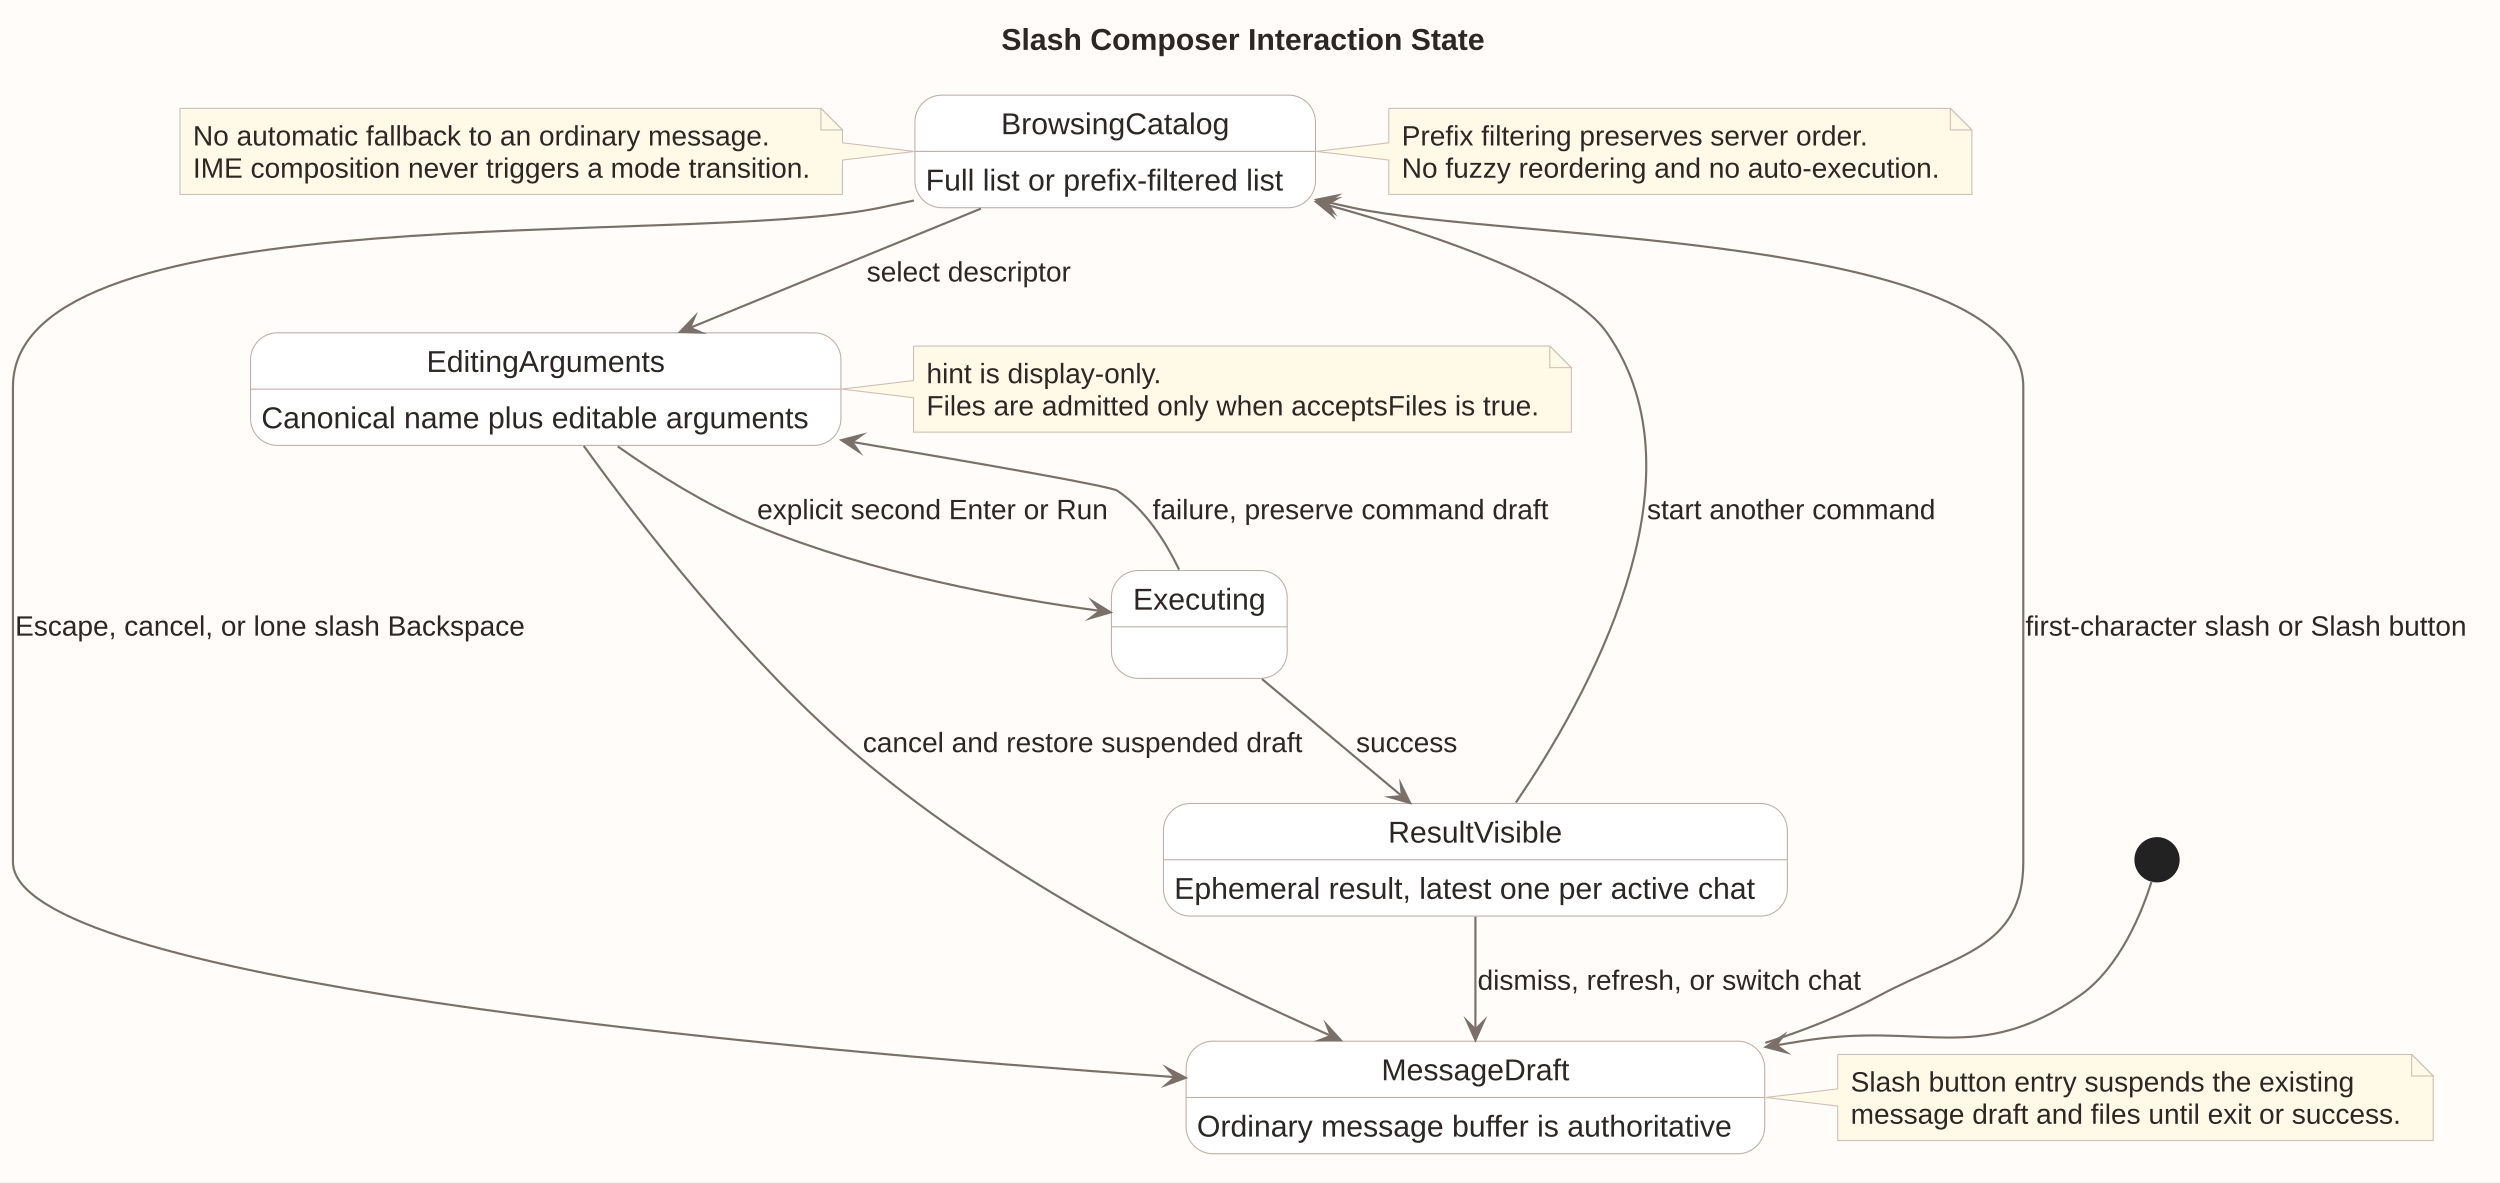
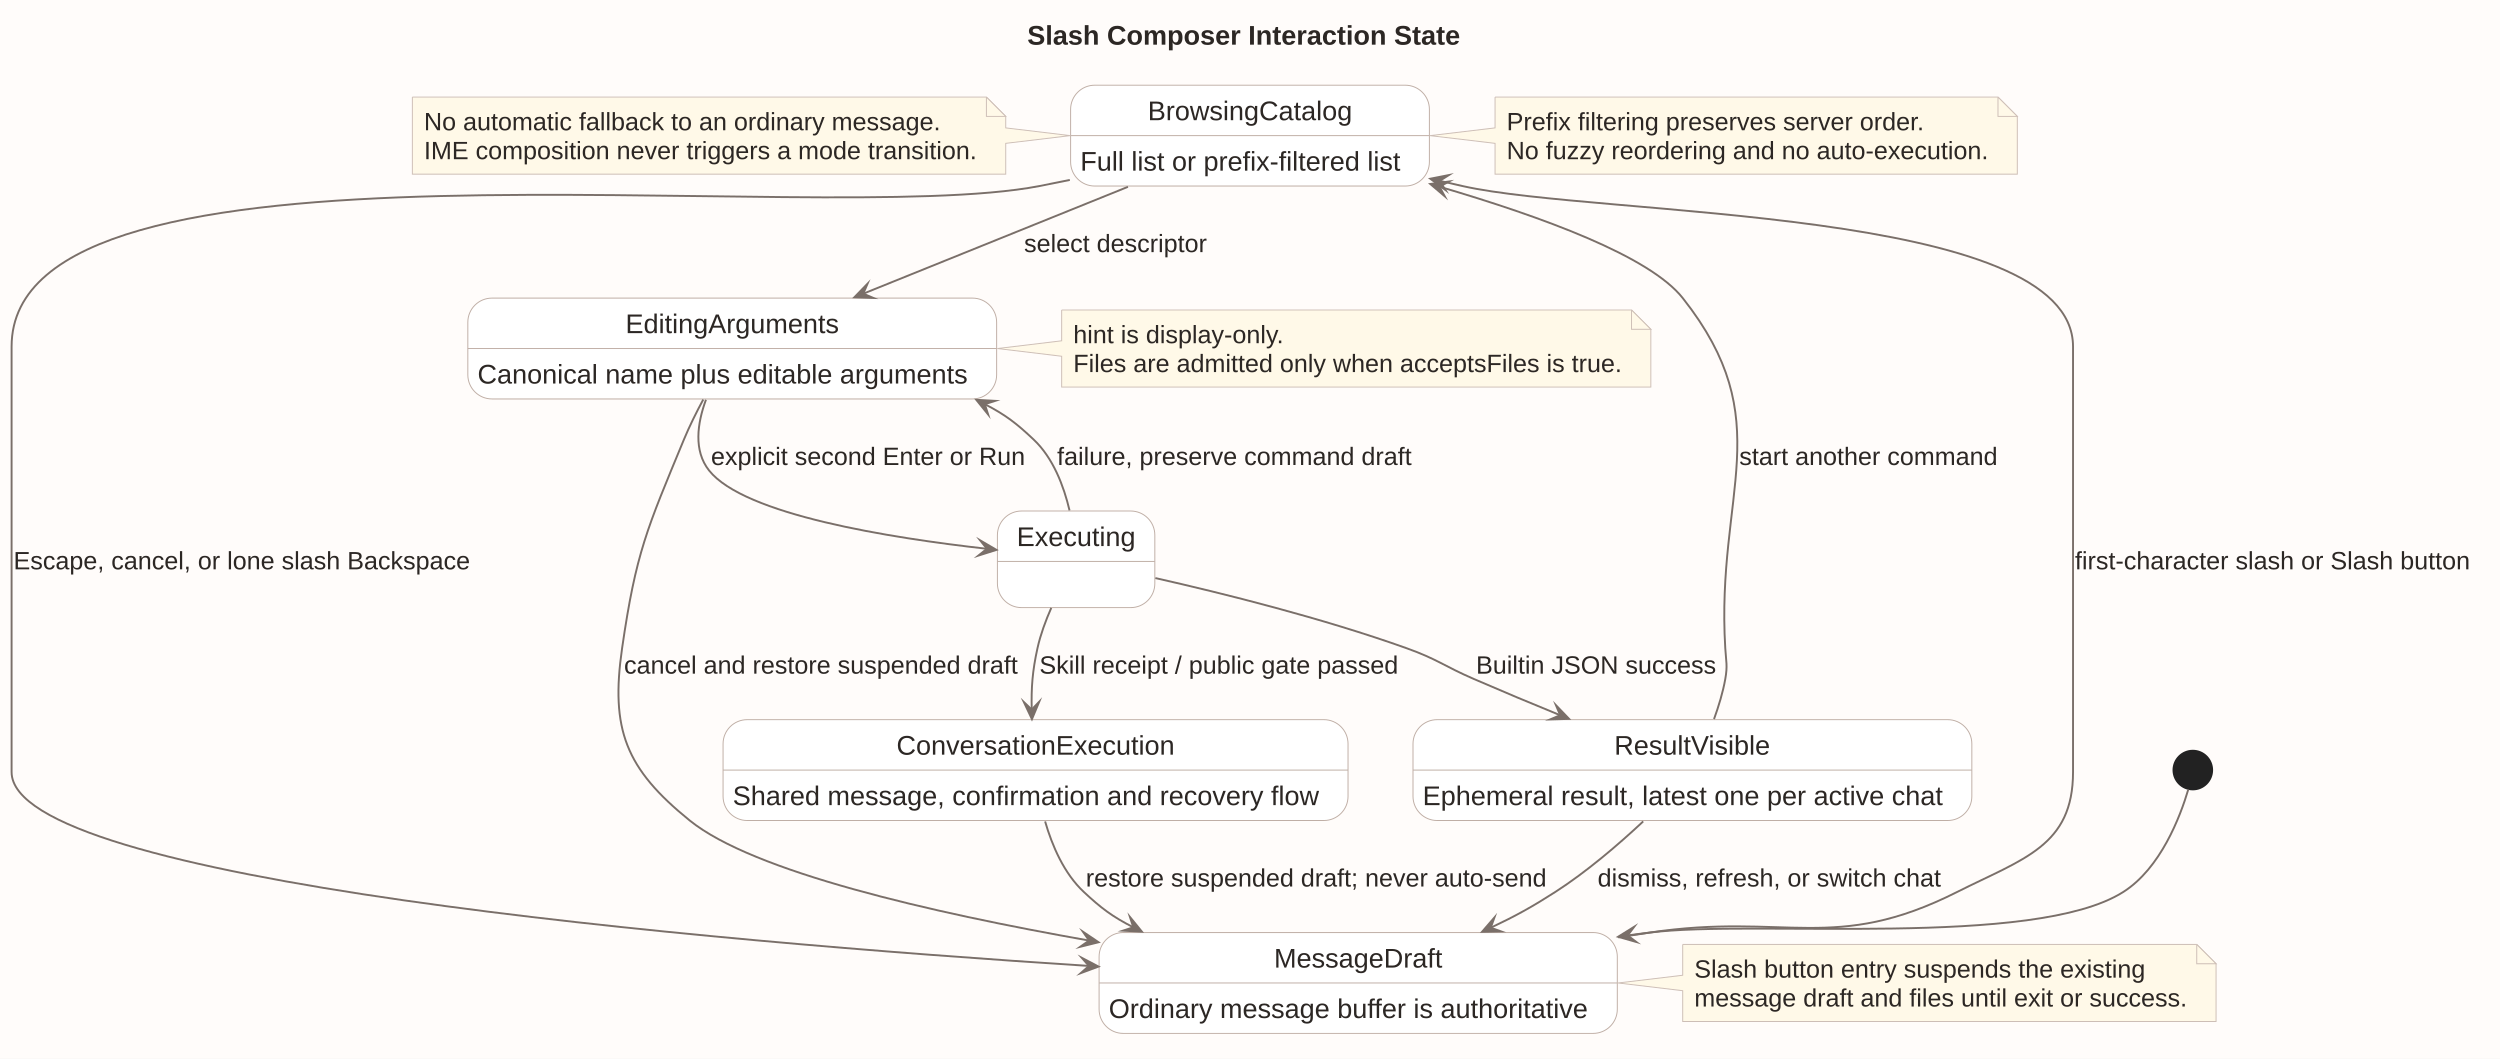
- <svg xmlns="http://www.w3.org/2000/svg" contentStyleType="text/css" data-diagram-type="STATE" height="548px" preserveAspectRatio="none" style="width:1159px;height:548px;background:#FFFCFA;" version="1.1" viewBox="0 0 1159 548" width="1159px" zoomAndPan="magnify">
+ <svg xmlns="http://www.w3.org/2000/svg" contentStyleType="text/css" data-diagram-type="STATE" height="548px" preserveAspectRatio="none" style="width:1294px;height:548px;background:#FFFCFA;" version="1.1" viewBox="0 0 1294 548" width="1294px" zoomAndPan="magnify">
  <defs />
  <g>
-     <rect fill="#FFFCFA" height="548" style="stroke:none;stroke-width:1;" width="1159" x="0" y="0" />
-     <g class="title" data-source-line="103">
-       <text fill="#2C2724" font-family="Arial" font-size="14" font-weight="700" lengthAdjust="spacing" textLength="224.055" x="464.211" y="23.132">Slash Composer Interaction State</text>
+     <rect fill="#FFFCFA" height="548" style="stroke:none;stroke-width:1;" width="1294" x="0" y="0" />
+     <g class="title" data-source-line="107">
+       <text fill="#2C2724" font-family="Arial" font-size="14" font-weight="700" lengthAdjust="spacing" textLength="224.055" x="531.711" y="23.132">Slash Composer Interaction State</text>
    </g>
-     <g class="entity" data-qualified-name="MessageDraft" data-source-line="126" id="ent0001">
-       <rect fill="#FFFFFF" height="52.197" rx="12.5" ry="12.5" style="stroke:#BFAEA5;stroke-width:0.5;" width="268.227" x="549.89" y="482.689" />
-       <line style="stroke:#BFAEA5;stroke-width:0.5;" x1="549.89" x2="818.117" y1="508.787" y2="508.787" />
-       <text fill="#2C2724" font-family="Arial" font-size="14" lengthAdjust="spacing" textLength="87.144" x="640.431" y="500.82">MessageDraft</text>
-       <text fill="#2C2724" font-family="Arial" font-size="14" lengthAdjust="spacing" textLength="248.227" x="554.89" y="526.919">Ordinary message buffer is authoritative</text>
+     <g class="entity" data-qualified-name="MessageDraft" data-source-line="130" id="ent0001">
+       <rect fill="#FFFFFF" height="52.197" rx="12.5" ry="12.5" style="stroke:#BFAEA5;stroke-width:0.5;" width="268.227" x="568.89" y="482.689" />
+       <line style="stroke:#BFAEA5;stroke-width:0.5;" x1="568.89" x2="837.117" y1="508.787" y2="508.787" />
+       <text fill="#2C2724" font-family="Arial" font-size="14" lengthAdjust="spacing" textLength="87.144" x="659.431" y="500.82">MessageDraft</text>
+       <text fill="#2C2724" font-family="Arial" font-size="14" lengthAdjust="spacing" textLength="248.227" x="573.89" y="526.919">Ordinary message buffer is authoritative</text>
    </g>
-     <g class="entity" data-qualified-name="BrowsingCatalog" data-source-line="129" id="ent0002">
-       <rect fill="#FFFFFF" height="52.197" rx="12.5" ry="12.5" style="stroke:#BFAEA5;stroke-width:0.5;" width="185.703" x="424.15" y="44.099" />
-       <line style="stroke:#BFAEA5;stroke-width:0.5;" x1="424.15" x2="609.853" y1="70.197" y2="70.197" />
-       <text fill="#2C2724" font-family="Arial" font-size="14" lengthAdjust="spacing" textLength="105.834" x="464.085" y="62.23">BrowsingCatalog</text>
-       <text fill="#2C2724" font-family="Arial" font-size="14" lengthAdjust="spacing" textLength="165.703" x="429.15" y="88.329">Full list or prefix-filtered list</text>
+     <g class="entity" data-qualified-name="BrowsingCatalog" data-source-line="133" id="ent0002">
+       <rect fill="#FFFFFF" height="52.197" rx="12.5" ry="12.5" style="stroke:#BFAEA5;stroke-width:0.5;" width="185.703" x="554.15" y="44.099" />
+       <line style="stroke:#BFAEA5;stroke-width:0.5;" x1="554.15" x2="739.853" y1="70.197" y2="70.197" />
+       <text fill="#2C2724" font-family="Arial" font-size="14" lengthAdjust="spacing" textLength="105.834" x="594.085" y="62.23">BrowsingCatalog</text>
+       <text fill="#2C2724" font-family="Arial" font-size="14" lengthAdjust="spacing" textLength="165.703" x="559.15" y="88.329">Full list or prefix-filtered list</text>
    </g>
-     <g class="entity" data-qualified-name="EditingArguments" data-source-line="134" id="ent0003">
-       <rect fill="#FFFFFF" height="52.197" rx="12.5" ry="12.5" style="stroke:#BFAEA5;stroke-width:0.5;" width="273.709" x="116.15" y="154.299" />
-       <line style="stroke:#BFAEA5;stroke-width:0.5;" x1="116.15" x2="389.859" y1="180.397" y2="180.397" />
-       <text fill="#2C2724" font-family="Arial" font-size="14" lengthAdjust="spacing" textLength="110.503" x="197.753" y="172.43">EditingArguments</text>
-       <text fill="#2C2724" font-family="Arial" font-size="14" lengthAdjust="spacing" textLength="253.709" x="121.15" y="198.529">Canonical name plus editable arguments</text>
+     <g class="entity" data-qualified-name="EditingArguments" data-source-line="138" id="ent0003">
+       <rect fill="#FFFFFF" height="52.197" rx="12.5" ry="12.5" style="stroke:#BFAEA5;stroke-width:0.5;" width="273.709" x="242.15" y="154.299" />
+       <line style="stroke:#BFAEA5;stroke-width:0.5;" x1="242.15" x2="515.859" y1="180.397" y2="180.397" />
+       <text fill="#2C2724" font-family="Arial" font-size="14" lengthAdjust="spacing" textLength="110.503" x="323.753" y="172.43">EditingArguments</text>
+       <text fill="#2C2724" font-family="Arial" font-size="14" lengthAdjust="spacing" textLength="253.709" x="247.15" y="198.529">Canonical name plus editable arguments</text>
    </g>
-     <g class="entity" data-qualified-name="Executing" data-source-line="139" id="ent0004">
-       <rect fill="#FFFFFF" height="50" rx="12.5" ry="12.5" style="stroke:#BFAEA5;stroke-width:0.5;" width="81.482" x="515.26" y="264.499" />
-       <line style="stroke:#BFAEA5;stroke-width:0.5;" x1="515.26" x2="596.742" y1="290.597" y2="290.597" />
-       <text fill="#2C2724" font-family="Arial" font-size="14" lengthAdjust="spacing" textLength="61.482" x="525.26" y="282.63">Executing</text>
+     <g class="entity" data-qualified-name="Executing" data-source-line="143" id="ent0004">
+       <rect fill="#FFFFFF" height="50" rx="12.5" ry="12.5" style="stroke:#BFAEA5;stroke-width:0.5;" width="81.482" x="516.26" y="264.499" />
+       <line style="stroke:#BFAEA5;stroke-width:0.5;" x1="516.26" x2="597.742" y1="290.597" y2="290.597" />
+       <text fill="#2C2724" font-family="Arial" font-size="14" lengthAdjust="spacing" textLength="61.482" x="526.26" y="282.63">Executing</text>
    </g>
-     <g class="entity" data-qualified-name="ResultVisible" data-source-line="143" id="ent0005">
-       <rect fill="#FFFFFF" height="52.197" rx="12.5" ry="12.5" style="stroke:#BFAEA5;stroke-width:0.5;" width="289.254" x="539.37" y="372.499" />
-       <line style="stroke:#BFAEA5;stroke-width:0.5;" x1="539.37" x2="828.624" y1="398.597" y2="398.597" />
-       <text fill="#2C2724" font-family="Arial" font-size="14" lengthAdjust="spacing" textLength="80.924" x="643.535" y="390.63">ResultVisible</text>
-       <text fill="#2C2724" font-family="Arial" font-size="14" lengthAdjust="spacing" textLength="269.254" x="544.37" y="416.729">Ephemeral result, latest one per active chat</text>
+     <g class="entity" data-qualified-name="ConversationExecution" data-source-line="147" id="ent0005">
+       <rect fill="#FFFFFF" height="52.197" rx="12.5" ry="12.5" style="stroke:#BFAEA5;stroke-width:0.5;" width="323.481" x="374.26" y="372.499" />
+       <line style="stroke:#BFAEA5;stroke-width:0.5;" x1="374.26" x2="697.741" y1="398.597" y2="398.597" />
+       <text fill="#2C2724" font-family="Arial" font-size="14" lengthAdjust="spacing" textLength="143.972" x="464.015" y="390.63">ConversationExecution</text>
+       <text fill="#2C2724" font-family="Arial" font-size="14" lengthAdjust="spacing" textLength="303.481" x="379.26" y="416.729">Shared message, confirmation and recovery flow</text>
    </g>
-     <g class="start_entity" data-qualified-name=".start." data-source-line="125" id="ent0006">
-       <ellipse cx="1000" cy="398.589" fill="#222222" rx="10" ry="10" style="stroke:#222222;stroke-width:1;" />
+     <g class="entity" data-qualified-name="ResultVisible" data-source-line="150" id="ent0006">
+       <rect fill="#FFFFFF" height="52.197" rx="12.5" ry="12.5" style="stroke:#BFAEA5;stroke-width:0.5;" width="289.254" x="731.37" y="372.499" />
+       <line style="stroke:#BFAEA5;stroke-width:0.5;" x1="731.37" x2="1020.624" y1="398.597" y2="398.597" />
+       <text fill="#2C2724" font-family="Arial" font-size="14" lengthAdjust="spacing" textLength="80.924" x="835.535" y="390.63">ResultVisible</text>
+       <text fill="#2C2724" font-family="Arial" font-size="14" lengthAdjust="spacing" textLength="269.254" x="736.37" y="416.729">Ephemeral result, latest one per active chat</text>
    </g>
-     <g class="entity" data-qualified-name="GMN17" data-source-line="149" id="ent0018">
-       <path d="M643.84,50.249 L643.84,66.199 L610.13,70.199 L643.84,74.199 L643.84,90.146 A0,0 0 0 0 643.84,90.146 L914.157,90.146 A0,0 0 0 0 914.157,90.146 L914.157,60.249 L904.157,50.249 L643.84,50.249 A0,0 0 0 0 643.84,50.249" fill="#FFF9E8" style="stroke:#CDBEB6;stroke-width:0.5;" />
-       <path d="M904.157,50.249 L904.157,60.249 L914.157,60.249 L904.157,50.249" fill="#FFF9E8" style="stroke:#CDBEB6;stroke-width:0.5;" />
-       <text fill="#2C2724" font-family="Arial" font-size="13" lengthAdjust="spacing" textLength="216.741" x="649.84" y="67.442">Prefix filtering preserves server order.</text>
-       <text fill="#2C2724" font-family="Arial" font-size="13" lengthAdjust="spacing" textLength="249.317" x="649.84" y="82.391">No fuzzy reordering and no auto-execution.</text>
+     <g class="start_entity" data-qualified-name=".start." data-source-line="129" id="ent0007">
+       <ellipse cx="1135" cy="398.589" fill="#222222" rx="10" ry="10" style="stroke:#222222;stroke-width:1;" />
    </g>
-     <g class="entity" data-qualified-name="GMN20" data-source-line="154" id="ent0021">
-       <path d="M423.52,160.449 L423.52,176.399 L390.21,180.399 L423.52,184.399 L423.52,200.346 A0,0 0 0 0 423.52,200.346 L728.476,200.346 A0,0 0 0 0 728.476,200.346 L728.476,170.449 L718.476,160.449 L423.52,160.449 A0,0 0 0 0 423.52,160.449" fill="#FFF9E8" style="stroke:#CDBEB6;stroke-width:0.5;" />
-       <path d="M718.476,160.449 L718.476,170.449 L728.476,170.449 L718.476,160.449" fill="#FFF9E8" style="stroke:#CDBEB6;stroke-width:0.5;" />
-       <text fill="#2C2724" font-family="Arial" font-size="13" lengthAdjust="spacing" textLength="109.827" x="429.52" y="177.643">hint is display-only.</text>
-       <text fill="#2C2724" font-family="Arial" font-size="13" lengthAdjust="spacing" textLength="283.956" x="429.52" y="192.591">Files are admitted only when acceptsFiles is true.</text>
+     <g class="entity" data-qualified-name="GMN20" data-source-line="156" id="ent0021">
+       <path d="M773.84,50.249 L773.84,66.199 L740.13,70.199 L773.84,74.199 L773.84,90.146 A0,0 0 0 0 773.84,90.146 L1044.157,90.146 A0,0 0 0 0 1044.157,90.146 L1044.157,60.249 L1034.157,50.249 L773.84,50.249 A0,0 0 0 0 773.84,50.249" fill="#FFF9E8" style="stroke:#CDBEB6;stroke-width:0.5;" />
+       <path d="M1034.157,50.249 L1034.157,60.249 L1044.157,60.249 L1034.157,50.249" fill="#FFF9E8" style="stroke:#CDBEB6;stroke-width:0.5;" />
+       <text fill="#2C2724" font-family="Arial" font-size="13" lengthAdjust="spacing" textLength="216.741" x="779.84" y="67.442">Prefix filtering preserves server order.</text>
+       <text fill="#2C2724" font-family="Arial" font-size="13" lengthAdjust="spacing" textLength="249.317" x="779.84" y="82.391">No fuzzy reordering and no auto-execution.</text>
    </g>
-     <g class="entity" data-qualified-name="GMN23" data-source-line="159" id="ent0024">
-       <path d="M83.44,50.249 L83.44,90.146 A0,0 0 0 0 83.44,90.146 L390.567,90.146 A0,0 0 0 0 390.567,90.146 L390.567,74.199 L423.94,70.199 L390.567,66.199 L390.567,60.249 L380.567,50.249 L83.44,50.249 A0,0 0 0 0 83.44,50.249" fill="#FFF9E8" style="stroke:#CDBEB6;stroke-width:0.5;" />
-       <path d="M380.567,50.249 L380.567,60.249 L390.567,60.249 L380.567,50.249" fill="#FFF9E8" style="stroke:#CDBEB6;stroke-width:0.5;" />
-       <text fill="#2C2724" font-family="Arial" font-size="13" lengthAdjust="spacing" textLength="267.357" x="89.44" y="67.442">No automatic fallback to an ordinary message.</text>
-       <text fill="#2C2724" font-family="Arial" font-size="13" lengthAdjust="spacing" textLength="286.127" x="89.44" y="82.391">IME composition never triggers a mode transition.</text>
+     <g class="entity" data-qualified-name="GMN23" data-source-line="161" id="ent0024">
+       <path d="M549.52,160.449 L549.52,176.399 L516.21,180.399 L549.52,184.399 L549.52,200.346 A0,0 0 0 0 549.52,200.346 L854.476,200.346 A0,0 0 0 0 854.476,200.346 L854.476,170.449 L844.476,160.449 L549.52,160.449 A0,0 0 0 0 549.52,160.449" fill="#FFF9E8" style="stroke:#CDBEB6;stroke-width:0.5;" />
+       <path d="M844.476,160.449 L844.476,170.449 L854.476,170.449 L844.476,160.449" fill="#FFF9E8" style="stroke:#CDBEB6;stroke-width:0.5;" />
+       <text fill="#2C2724" font-family="Arial" font-size="13" lengthAdjust="spacing" textLength="109.827" x="555.52" y="177.643">hint is display-only.</text>
+       <text fill="#2C2724" font-family="Arial" font-size="13" lengthAdjust="spacing" textLength="283.956" x="555.52" y="192.591">Files are admitted only when acceptsFiles is true.</text>
    </g>
-     <g class="entity" data-qualified-name="GMN26" data-source-line="164" id="ent0027">
-       <path d="M851.97,488.839 L851.97,504.789 L818.47,508.789 L851.97,512.789 L851.97,528.736 A0,0 0 0 0 851.97,528.736 L1128.032,528.736 A0,0 0 0 0 1128.032,528.736 L1128.032,498.839 L1118.032,488.839 L851.97,488.839 A0,0 0 0 0 851.97,488.839" fill="#FFF9E8" style="stroke:#CDBEB6;stroke-width:0.5;" />
-       <path d="M1118.032,488.839 L1118.032,498.839 L1128.032,498.839 L1118.032,488.839" fill="#FFF9E8" style="stroke:#CDBEB6;stroke-width:0.5;" />
-       <text fill="#2C2724" font-family="Arial" font-size="13" lengthAdjust="spacing" textLength="233.422" x="857.97" y="506.033">Slash button entry suspends the existing</text>
-       <text fill="#2C2724" font-family="Arial" font-size="13" lengthAdjust="spacing" textLength="255.061" x="857.97" y="520.981">message draft and files until exit or success.</text>
+     <g class="entity" data-qualified-name="GMN26" data-source-line="166" id="ent0027">
+       <path d="M213.44,50.249 L213.44,90.146 A0,0 0 0 0 213.44,90.146 L520.567,90.146 A0,0 0 0 0 520.567,90.146 L520.567,74.199 L553.94,70.199 L520.567,66.199 L520.567,60.249 L510.567,50.249 L213.44,50.249 A0,0 0 0 0 213.44,50.249" fill="#FFF9E8" style="stroke:#CDBEB6;stroke-width:0.5;" />
+       <path d="M510.567,50.249 L510.567,60.249 L520.567,60.249 L510.567,50.249" fill="#FFF9E8" style="stroke:#CDBEB6;stroke-width:0.5;" />
+       <text fill="#2C2724" font-family="Arial" font-size="13" lengthAdjust="spacing" textLength="267.357" x="219.44" y="67.442">No automatic fallback to an ordinary message.</text>
+       <text fill="#2C2724" font-family="Arial" font-size="13" lengthAdjust="spacing" textLength="286.127" x="219.44" y="82.391">IME composition never triggers a mode transition.</text>
    </g>
-     <g class="link" data-entity-1="ent0006" data-entity-2="ent0001" data-link-type="dependency" data-source-line="125" id="lnk7">
-       <path d="M997.54,408.479 C993.22,422.289 982.88,448.679 964,461.689 C916.17,494.649 892.32,473.259 835,482.689 C829.62,483.579 829.074,483.668 823.534,484.578" fill="none" id="*start*-to-MessageDraft" style="stroke:#7A6F69;stroke-width:1;" />
-       <polygon fill="#7A6F69" points="818.6,485.389,828.129,487.877,823.534,484.578,826.833,479.983,818.6,485.389" style="stroke:#7A6F69;stroke-width:1;stroke-linejoin:miter;stroke-miterlimit:10;" />
+     <g class="entity" data-qualified-name="GMN29" data-source-line="171" id="ent0030">
+       <path d="M870.97,488.839 L870.97,504.789 L837.47,508.789 L870.97,512.789 L870.97,528.736 A0,0 0 0 0 870.97,528.736 L1147.032,528.736 A0,0 0 0 0 1147.032,528.736 L1147.032,498.839 L1137.032,488.839 L870.97,488.839 A0,0 0 0 0 870.97,488.839" fill="#FFF9E8" style="stroke:#CDBEB6;stroke-width:0.5;" />
+       <path d="M1137.032,488.839 L1137.032,498.839 L1147.032,498.839 L1137.032,488.839" fill="#FFF9E8" style="stroke:#CDBEB6;stroke-width:0.5;" />
+       <text fill="#2C2724" font-family="Arial" font-size="13" lengthAdjust="spacing" textLength="233.422" x="876.97" y="506.033">Slash button entry suspends the existing</text>
+       <text fill="#2C2724" font-family="Arial" font-size="13" lengthAdjust="spacing" textLength="255.061" x="876.97" y="520.981">message draft and files until exit or success.</text>
    </g>
-     <g class="link" data-entity-1="ent0001" data-entity-2="ent0002" data-link-type="dependency" data-source-line="127" id="lnk8">
-       <path d="M818.39,483.459 C836.63,477.659 854.67,470.499 871,461.689 C906.74,442.419 938,440.199 938,399.589 C938,179.399 938,179.399 938,179.399 C938,107.859 696.88,111.609 627,96.299 C621.55,95.099 620.82,94.947 615.17,93.687" fill="none" id="MessageDraft-to-BrowsingCatalog" style="stroke:#7A6F69;stroke-width:1;" />
-       <polygon fill="#7A6F69" points="610.29,92.599,618.204,98.462,615.17,93.687,619.945,90.653,610.29,92.599" style="stroke:#7A6F69;stroke-width:1;stroke-linejoin:miter;stroke-miterlimit:10;" />
-       <text fill="#2C2724" font-family="Arial" font-size="13" lengthAdjust="spacing" textLength="204.477" x="939" y="294.692">first-character slash or Slash button</text>
+     <g class="link" data-entity-1="ent0007" data-entity-2="ent0001" data-link-type="dependency" data-source-line="129" id="lnk8">
+       <path d="M1132.65,408.649 C1128.49,422.699 1118.36,449.409 1099,461.689 C1052.86,490.969 908.22,475.869 854,482.689 C848.59,483.369 848.042,483.404 842.481,484.184" fill="none" id="*start*-to-MessageDraft" style="stroke:#7A6F69;stroke-width:1;" />
+       <polygon fill="#7A6F69" points="837.53,484.879,846.998,487.589,842.481,484.184,845.887,479.667,837.53,484.879" style="stroke:#7A6F69;stroke-width:1;stroke-linejoin:miter;stroke-miterlimit:10;" />
    </g>
-     <g class="link" data-entity-1="ent0002" data-entity-2="ent0001" data-link-type="dependency" data-source-line="132" id="lnk10">
-       <path d="M423.7,92.949 C418.39,94.099 413.13,95.229 408,96.299 C318.71,114.949 6,88.169 6,179.399 C6,179.399 6,179.399 6,399.589 C6,454.089 347.002,485.592 544.652,499.342" fill="none" id="BrowsingCatalog-to-MessageDraft" style="stroke:#7A6F69;stroke-width:1;" />
-       <polygon fill="#7A6F69" points="549.64,499.689,540.939,495.074,544.652,499.342,540.384,503.054,549.64,499.689" style="stroke:#7A6F69;stroke-width:1;stroke-linejoin:miter;stroke-miterlimit:10;" />
+     <g class="link" data-entity-1="ent0001" data-entity-2="ent0002" data-link-type="dependency" data-source-line="131" id="lnk9">
+       <path d="M837.57,485.189 C843.12,484.329 848.61,483.499 854,482.689 C924.5,472.179 949.35,493.779 1013,461.689 C1047.27,444.419 1073,437.969 1073,399.589 C1073,179.399 1073,179.399 1073,179.399 C1073,106.789 827.81,112.369 757,96.299 C751.56,95.059 750.836,94.895 745.196,93.615" fill="none" id="MessageDraft-to-BrowsingCatalog" style="stroke:#7A6F69;stroke-width:1;" />
+       <polygon fill="#7A6F69" points="740.32,92.509,748.212,98.401,745.196,93.615,749.982,90.6,740.32,92.509" style="stroke:#7A6F69;stroke-width:1;stroke-linejoin:miter;stroke-miterlimit:10;" />
+       <text fill="#2C2724" font-family="Arial" font-size="13" lengthAdjust="spacing" textLength="204.477" x="1074" y="294.692">first-character slash or Slash button</text>
+     </g>
+     <g class="link" data-entity-1="ent0002" data-entity-2="ent0001" data-link-type="dependency" data-source-line="136" id="lnk11">
+       <path d="M553.74,93.129 C548.42,94.239 543.15,95.299 538,96.299 C420.51,118.969 6,59.739 6,179.399 C6,179.399 6,179.399 6,399.589 C6,455.919 361.08,486.845 563.62,499.975" fill="none" id="BrowsingCatalog-to-MessageDraft" style="stroke:#7A6F69;stroke-width:1;" />
+       <polygon fill="#7A6F69" points="568.61,500.299,559.888,495.725,563.62,499.975,559.37,503.708,568.61,500.299" style="stroke:#7A6F69;stroke-width:1;stroke-linejoin:miter;stroke-miterlimit:10;" />
      <text fill="#2C2724" font-family="Arial" font-size="13" lengthAdjust="spacing" textLength="236.298" x="7" y="294.692">Escape, cancel, or lone slash Backspace</text>
    </g>
-     <g class="link" data-entity-1="ent0002" data-entity-2="ent0003" data-link-type="dependency" data-source-line="131" id="lnk9">
-       <path d="M454.77,96.699 C412.7,113.949 361.976,134.732 319.896,151.982" fill="none" id="BrowsingCatalog-to-EditingArguments" style="stroke:#7A6F69;stroke-width:1;" />
-       <polygon fill="#7A6F69" points="315.27,153.879,325.115,154.166,319.896,151.982,322.08,146.764,315.27,153.879" style="stroke:#7A6F69;stroke-width:1;stroke-linejoin:miter;stroke-miterlimit:10;" />
-       <text fill="#2C2724" font-family="Arial" font-size="13" lengthAdjust="spacing" textLength="94.65" x="401.81" y="130.493">select descriptor</text>
+     <g class="link" data-entity-1="ent0002" data-entity-2="ent0003" data-link-type="dependency" data-source-line="135" id="lnk10">
+       <path d="M583.83,96.699 C541.12,113.949 489.566,134.756 446.846,152.006" fill="none" id="BrowsingCatalog-to-EditingArguments" style="stroke:#7A6F69;stroke-width:1;" />
+       <polygon fill="#7A6F69" points="442.21,153.879,452.053,154.218,446.846,152.006,449.058,146.8,442.21,153.879" style="stroke:#7A6F69;stroke-width:1;stroke-linejoin:miter;stroke-miterlimit:10;" />
+       <text fill="#2C2724" font-family="Arial" font-size="13" lengthAdjust="spacing" textLength="94.65" x="530.05" y="130.493">select descriptor</text>
    </g>
-     <g class="link" data-entity-1="ent0003" data-entity-2="ent0004" data-link-type="dependency" data-source-line="136" id="lnk11">
-       <path d="M286.38,206.959 C304.37,219.629 327.46,234.169 350,243.499 C404.63,266.099 467.366,277.415 509.886,283.195" fill="none" id="EditingArguments-to-Executing" style="stroke:#7A6F69;stroke-width:1;" />
-       <polygon fill="#7A6F69" points="514.84,283.869,506.461,278.693,509.886,283.195,505.383,286.62,514.84,283.869" style="stroke:#7A6F69;stroke-width:1;stroke-linejoin:miter;stroke-miterlimit:10;" />
-       <text fill="#2C2724" font-family="Arial" font-size="13" lengthAdjust="spacing" textLength="162.583" x="351" y="240.692">explicit second Enter or Run</text>
+     <g class="link" data-entity-1="ent0003" data-entity-2="ent0004" data-link-type="dependency" data-source-line="140" id="lnk12">
+       <path d="M365.4,206.909 C360.92,219.109 358.89,233.249 367,243.499 C385.19,266.499 460.591,278.399 510.801,284.058" fill="none" id="EditingArguments-to-Executing" style="stroke:#7A6F69;stroke-width:1;" />
+       <polygon fill="#7A6F69" points="515.77,284.619,507.275,279.636,510.801,284.058,506.379,287.585,515.77,284.619" style="stroke:#7A6F69;stroke-width:1;stroke-linejoin:miter;stroke-miterlimit:10;" />
+       <text fill="#2C2724" font-family="Arial" font-size="13" lengthAdjust="spacing" textLength="162.583" x="368" y="240.692">explicit second Enter or Run</text>
    </g>
-     <g class="link" data-entity-1="ent0004" data-entity-2="ent0003" data-link-type="dependency" data-source-line="140" id="lnk13">
-       <path d="M546.64,264.079 C540.45,251.199 531.04,236.279 518,227.499 C515.01,225.479 458.161,215.509 395.01,204.869" fill="none" id="Executing-to-EditingArguments" style="stroke:#7A6F69;stroke-width:1;" />
-       <polygon fill="#7A6F69" points="390.08,204.039,398.29,209.478,395.01,204.869,399.62,201.589,390.08,204.039" style="stroke:#7A6F69;stroke-width:1;stroke-linejoin:miter;stroke-miterlimit:10;" />
-       <text fill="#2C2724" font-family="Arial" font-size="13" lengthAdjust="spacing" textLength="183.523" x="534.34" y="240.692">failure, preserve command draft</text>
+     <g class="link" data-entity-1="ent0004" data-entity-2="ent0003" data-link-type="dependency" data-source-line="144" id="lnk14">
+       <path d="M553.59,264.199 C550.64,251.679 545.16,237.069 535,227.499 C526.27,219.259 520.577,214.774 509.757,209.214" fill="none" id="Executing-to-EditingArguments" style="stroke:#7A6F69;stroke-width:1;" />
+       <polygon fill="#7A6F69" points="505.31,206.929,511.487,214.6,509.757,209.214,515.143,207.484,505.31,206.929" style="stroke:#7A6F69;stroke-width:1;stroke-linejoin:miter;stroke-miterlimit:10;" />
+       <text fill="#2C2724" font-family="Arial" font-size="13" lengthAdjust="spacing" textLength="183.523" x="547.15" y="240.692">failure, preserve command draft</text>
    </g>
-     <g class="link" data-entity-1="ent0003" data-entity-2="ent0001" data-link-type="dependency" data-source-line="137" id="lnk12">
-       <path d="M270.64,206.729 C296.11,242.089 345.98,306.909 399,351.499 C467.57,409.149 556.115,453.382 616.975,480.202" fill="none" id="EditingArguments-to-MessageDraft" style="stroke:#7A6F69;stroke-width:1;" />
-       <polygon fill="#7A6F69" points="621.55,482.219,614.927,474.929,616.975,480.202,611.701,482.25,621.55,482.219" style="stroke:#7A6F69;stroke-width:1;stroke-linejoin:miter;stroke-miterlimit:10;" />
-       <text fill="#2C2724" font-family="Arial" font-size="13" lengthAdjust="spacing" textLength="203.798" x="400" y="348.692">cancel and restore suspended draft</text>
+     <g class="link" data-entity-1="ent0003" data-entity-2="ent0001" data-link-type="dependency" data-source-line="141" id="lnk13">
+       <path d="M364.01,206.779 C360.45,213.389 356.86,220.599 354,227.499 C334.85,273.749 329.19,285.949 322,335.499 C315.89,377.639 323.89,397.909 357,424.689 C389.78,451.209 481.046,472.207 563.707,486.837" fill="none" id="EditingArguments-to-MessageDraft" style="stroke:#7A6F69;stroke-width:1;" />
+       <polygon fill="#7A6F69" points="568.63,487.709,560.465,482.201,563.707,486.837,559.071,490.079,568.63,487.709" style="stroke:#7A6F69;stroke-width:1;stroke-linejoin:miter;stroke-miterlimit:10;" />
+       <text fill="#2C2724" font-family="Arial" font-size="13" lengthAdjust="spacing" textLength="203.798" x="323" y="348.692">cancel and restore suspended draft</text>
    </g>
-     <g class="link" data-entity-1="ent0004" data-entity-2="ent0005" data-link-type="dependency" data-source-line="141" id="lnk14">
-       <path d="M585.05,314.799 C605.55,331.949 629.125,351.68 649.895,369.06" fill="none" id="Executing-to-ResultVisible" style="stroke:#7A6F69;stroke-width:1;" />
-       <polygon fill="#7A6F69" points="653.73,372.269,649.395,363.425,649.895,369.06,644.261,369.561,653.73,372.269" style="stroke:#7A6F69;stroke-width:1;stroke-linejoin:miter;stroke-miterlimit:10;" />
-       <text fill="#2C2724" font-family="Arial" font-size="13" lengthAdjust="spacing" textLength="46.96" x="628.66" y="348.692">success</text>
+     <g class="link" data-entity-1="ent0004" data-entity-2="ent0006" data-link-type="dependency" data-source-line="145" id="lnk15">
+       <path d="M598.02,299.209 C633.04,307.129 684.49,319.959 728,335.499 C744.11,341.249 747.3,344.709 763,351.499 C778.85,358.349 791.432,363.617 807.532,370.197" fill="none" id="Executing-to-ResultVisible" style="stroke:#7A6F69;stroke-width:1;" />
+       <polygon fill="#7A6F69" points="812.16,372.089,805.342,364.981,807.532,370.197,802.316,372.387,812.16,372.089" style="stroke:#7A6F69;stroke-width:1;stroke-linejoin:miter;stroke-miterlimit:10;" />
+       <text fill="#2C2724" font-family="Arial" font-size="13" lengthAdjust="spacing" textLength="124.262" x="764" y="348.692">Builtin JSON success</text>
    </g>
-     <g class="link" data-entity-1="ent0005" data-entity-2="ent0002" data-link-type="dependency" data-source-line="145" id="lnk15">
-       <path d="M702.77,372.049 C734.96,324.869 792.82,222.619 745,154.299 C728.63,130.909 670.538,110.336 614.928,94.896" fill="none" id="ResultVisible-to-BrowsingCatalog" style="stroke:#7A6F69;stroke-width:1;" />
-       <polygon fill="#7A6F69" points="610.11,93.559,617.712,99.821,614.928,94.896,619.852,92.112,610.11,93.559" style="stroke:#7A6F69;stroke-width:1;stroke-linejoin:miter;stroke-miterlimit:10;" />
-       <text fill="#2C2724" font-family="Arial" font-size="13" lengthAdjust="spacing" textLength="133.675" x="763.56" y="240.692">start another command</text>
+     <g class="link" data-entity-1="ent0004" data-entity-2="ent0005" data-link-type="dependency" data-source-line="146" id="lnk16">
+       <path d="M544.14,314.639 C541.23,321.229 538.55,328.479 537,335.499 C534.37,347.389 533.756,355.89 534.016,367.25" fill="none" id="Executing-to-ConversationExecution" style="stroke:#7A6F69;stroke-width:1;" />
+       <polygon fill="#7A6F69" points="534.13,372.249,537.923,363.159,534.016,367.25,529.925,363.342,534.13,372.249" style="stroke:#7A6F69;stroke-width:1;stroke-linejoin:miter;stroke-miterlimit:10;" />
+       <text fill="#2C2724" font-family="Arial" font-size="13" lengthAdjust="spacing" textLength="185.713" x="538" y="348.692">Skill receipt / public gate passed</text>
    </g>
-     <g class="link" data-entity-1="ent0005" data-entity-2="ent0001" data-link-type="dependency" data-source-line="146" id="lnk16">
-       <path d="M684,424.959 C684,442.199 684,459.919 684,477.209" fill="none" id="ResultVisible-to-MessageDraft" style="stroke:#7A6F69;stroke-width:1;" />
-       <polygon fill="#7A6F69" points="684,482.209,688,473.209,684,477.209,680,473.209,684,482.209" style="stroke:#7A6F69;stroke-width:1;stroke-linejoin:miter;stroke-miterlimit:10;" />
-       <text fill="#2C2724" font-family="Arial" font-size="13" lengthAdjust="spacing" textLength="177.715" x="685" y="458.882">dismiss, refresh, or switch chat</text>
+     <g class="link" data-entity-1="ent0005" data-entity-2="ent0001" data-link-type="dependency" data-source-line="148" id="lnk17">
+       <path d="M540.95,425.179 C544.57,437.699 550.72,452.099 561,461.689 C569.81,469.919 575.653,474.403 586.593,479.963" fill="none" id="ConversationExecution-to-MessageDraft" style="stroke:#7A6F69;stroke-width:1;" />
+       <polygon fill="#7A6F69" points="591.05,482.229,584.839,474.585,586.593,479.963,581.214,481.717,591.05,482.229" style="stroke:#7A6F69;stroke-width:1;stroke-linejoin:miter;stroke-miterlimit:10;" />
+       <text fill="#2C2724" font-family="Arial" font-size="13" lengthAdjust="spacing" textLength="238.481" x="562" y="458.882">restore suspended draft; never auto-send</text>
+     </g>
+     <g class="link" data-entity-1="ent0006" data-entity-2="ent0002" data-link-type="dependency" data-source-line="152" id="lnk18">
+       <path d="M887.18,372.199 C889.58,365.589 891.77,358.379 893,351.499 C894.25,344.499 893.43,342.589 893,335.499 C888.1,254.519 921.26,217.979 871,154.299 C853.88,132.609 798.687,112.388 745.097,96.638" fill="none" id="ResultVisible-to-BrowsingCatalog" style="stroke:#7A6F69;stroke-width:1;" />
+       <polygon fill="#7A6F69" points="740.3,95.229,747.807,101.604,745.097,96.638,750.063,93.929,740.3,95.229" style="stroke:#7A6F69;stroke-width:1;stroke-linejoin:miter;stroke-miterlimit:10;" />
+       <text fill="#2C2724" font-family="Arial" font-size="13" lengthAdjust="spacing" textLength="133.675" x="900.25" y="240.692">start another command</text>
+     </g>
+     <g class="link" data-entity-1="ent0006" data-entity-2="ent0001" data-link-type="dependency" data-source-line="153" id="lnk19">
+       <path d="M850.52,425.159 C837.61,437.229 821.25,451.239 805,461.689 C793.23,469.259 784.543,474.087 771.623,480.177" fill="none" id="ResultVisible-to-MessageDraft" style="stroke:#7A6F69;stroke-width:1;" />
+       <polygon fill="#7A6F69" points="767.1,482.309,776.946,482.089,771.623,480.177,773.535,474.853,767.1,482.309" style="stroke:#7A6F69;stroke-width:1;stroke-linejoin:miter;stroke-miterlimit:10;" />
+       <text fill="#2C2724" font-family="Arial" font-size="13" lengthAdjust="spacing" textLength="177.715" x="826.92" y="458.882">dismiss, refresh, or switch chat</text>
    </g>
  </g>
</svg>
